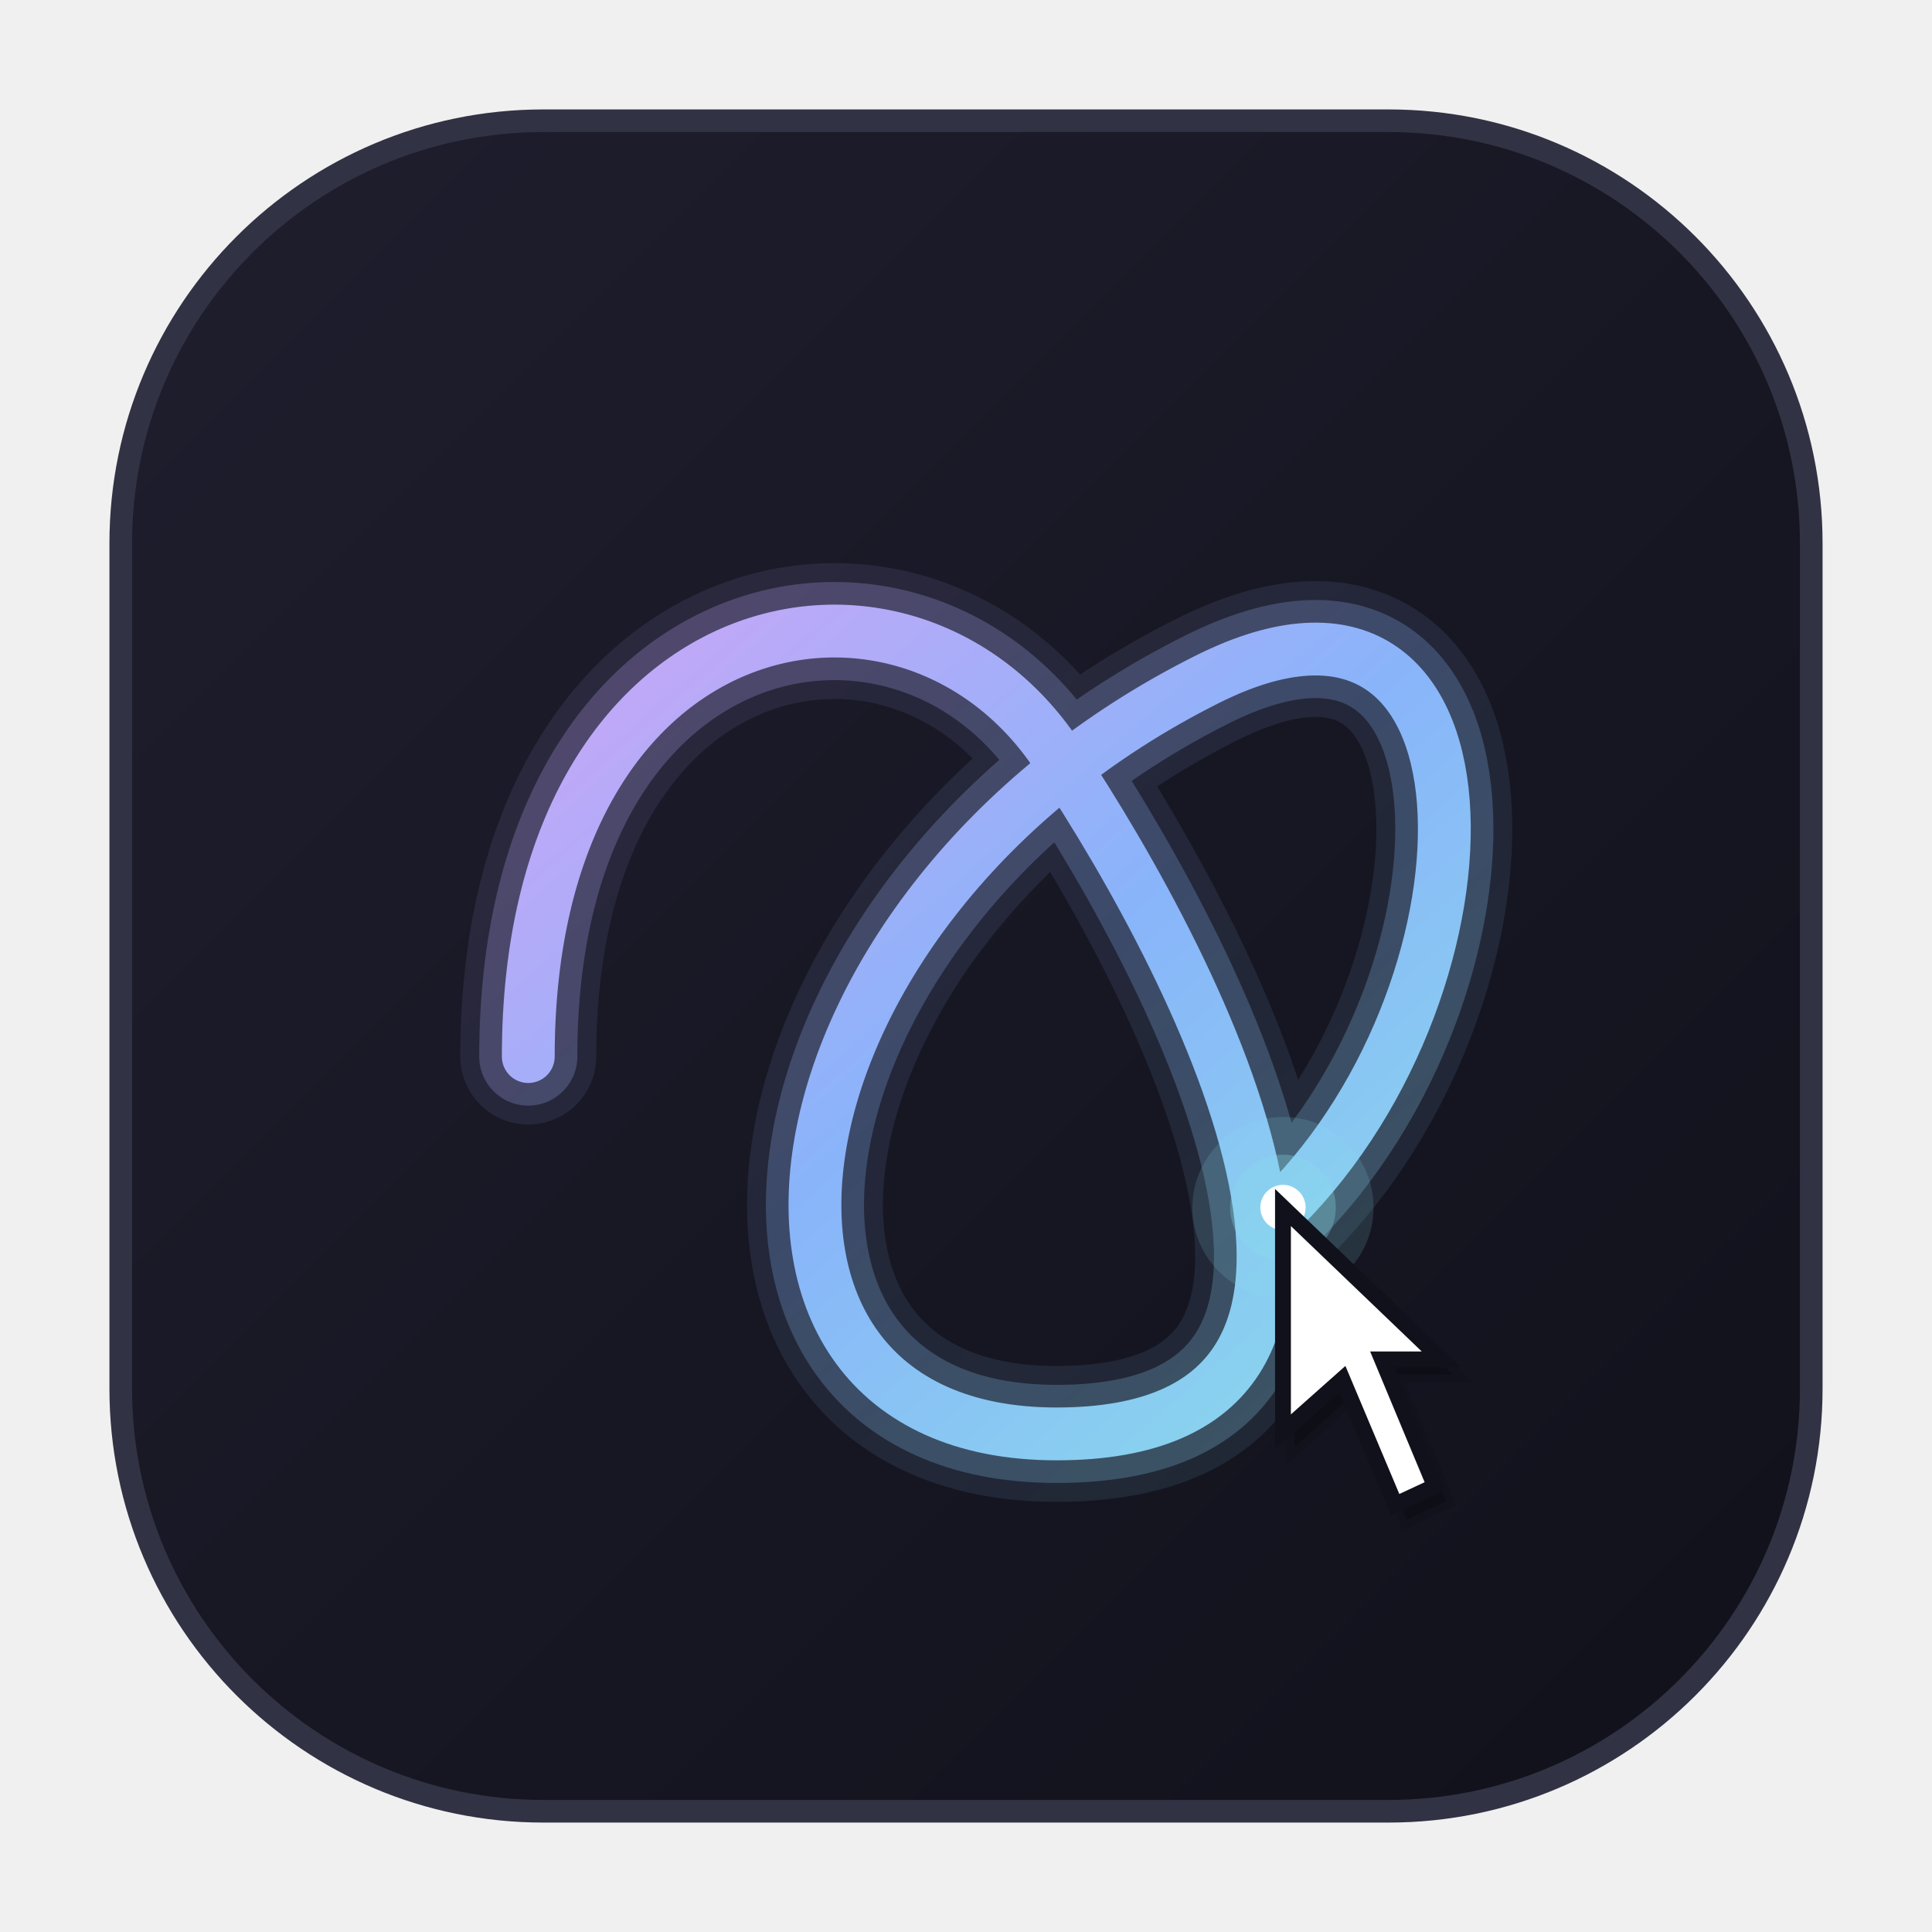
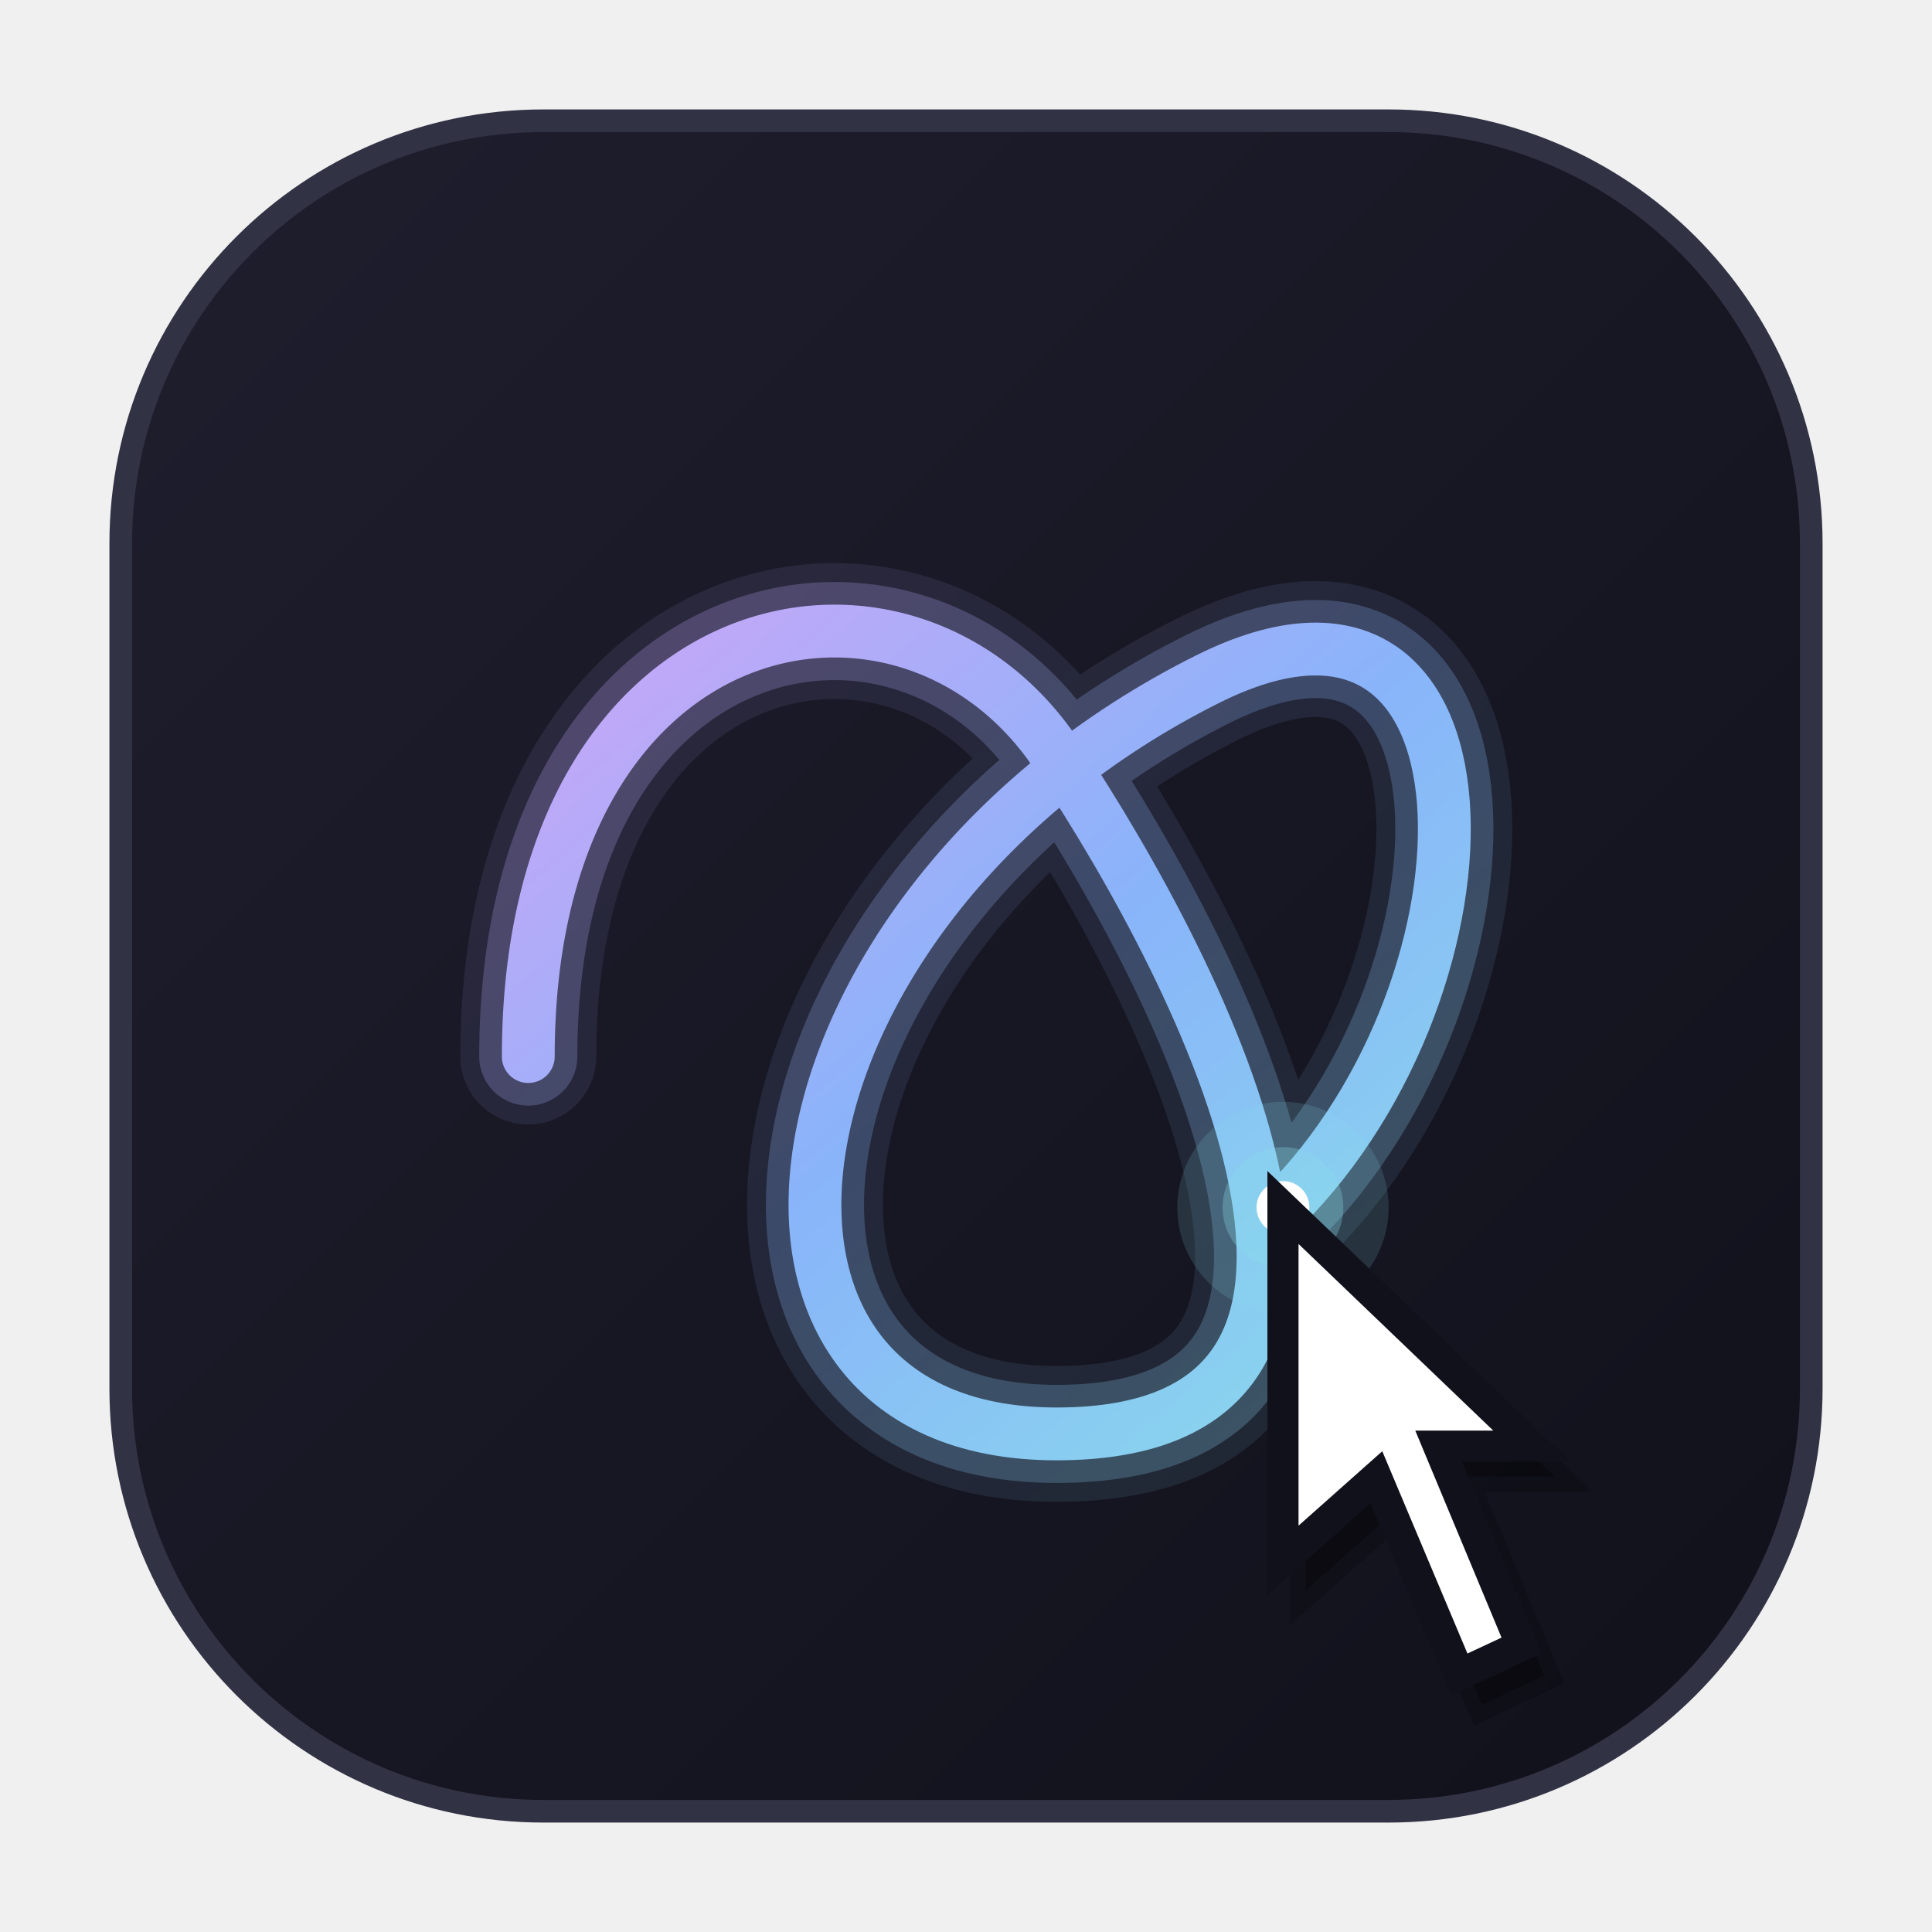
<svg xmlns="http://www.w3.org/2000/svg" viewBox="0 0 512 512" width="100%" height="100%">
  <defs>
    <linearGradient id="bgGrad" x1="0%" y1="0%" x2="100%" y2="100%">
      <stop offset="0%" stop-color="#1e1e2e" />
      <stop offset="100%" stop-color="#11111b" />
    </linearGradient>
    <linearGradient id="pathGrad" x1="0%" y1="0%" x2="100%" y2="100%">
      <stop offset="0%" stop-color="#cba6f7" />
      <stop offset="50%" stop-color="#89b4fa" />
      <stop offset="100%" stop-color="#89dceb" />
    </linearGradient>
  </defs>
  <rect x="32" y="32" width="448" height="448" rx="112" fill="url(#bgGrad)" stroke="#313244" stroke-width="6" />
  <path d="M 140 280 C 140 160, 240 140, 280 200 C 320 260, 380 380, 280 380 C 180 380, 200 240, 320 180 C 400 140, 400 260, 340 320" fill="none" stroke="url(#pathGrad)" stroke-width="36" stroke-linecap="round" stroke-opacity="0.1" />
  <path d="M 140 280 C 140 160, 240 140, 280 200 C 320 260, 380 380, 280 380 C 180 380, 200 240, 320 180 C 400 140, 400 260, 340 320" fill="none" stroke="url(#pathGrad)" stroke-width="26" stroke-linecap="round" stroke-opacity="0.25" />
  <path d="M 140 280 C 140 160, 240 140, 280 200 C 320 260, 380 380, 280 380 C 180 380, 200 240, 320 180 C 400 140, 400 260, 340 320" fill="none" stroke="url(#pathGrad)" stroke-width="14" stroke-linecap="round" />
-   <circle cx="340" cy="320" r="24" fill="#89dceb" opacity="0.15" />
-   <circle cx="340" cy="320" r="14" fill="#89dceb" opacity="0.3" />
-   <circle cx="340" cy="320" r="6" fill="#ffffff" />
-   <g transform="translate(343, 324) scale(3.5)">
-     <polygon points="0,0 0,17 4.5,13 8.5,22.5 11.5,21.1 7.5,11.5 12,11.5" fill="#000000" opacity="0.3" stroke="#000000" stroke-width="1.2" stroke-linejoin="miter" stroke-opacity="0.3" />
+   <circle cx="340" cy="320" r="28" fill="#89dceb" opacity="0.15" />
+   <circle cx="340" cy="320" r="16" fill="#89dceb" opacity="0.3" />
+   <circle cx="340" cy="320" r="7" fill="#ffffff" />
+   <g transform="translate(346, 328) scale(5.5)">
+     <polygon points="0,0 0,17 4.5,13 8.5,22.5 11.5,21.1 7.5,11.5 12,11.5" fill="#000000" opacity="0.45" stroke="#000000" stroke-width="1.5" stroke-linejoin="miter" stroke-opacity="0.45" />
  </g>
-   <g transform="translate(340, 320) scale(3.5)">
-     <polygon points="0,0 0,17 4.5,13 8.5,22.5 11.5,21.1 7.5,11.5 12,11.5" fill="#ffffff" stroke="#11111b" stroke-width="1.2" stroke-linejoin="miter" />
+   <g transform="translate(340, 320) scale(5.5)">
+     <polygon points="0,0 0,17 4.5,13 8.5,22.5 11.5,21.1 7.5,11.5 12,11.5" fill="#ffffff" stroke="#11111b" stroke-width="1.5" stroke-linejoin="miter" />
  </g>
</svg>
